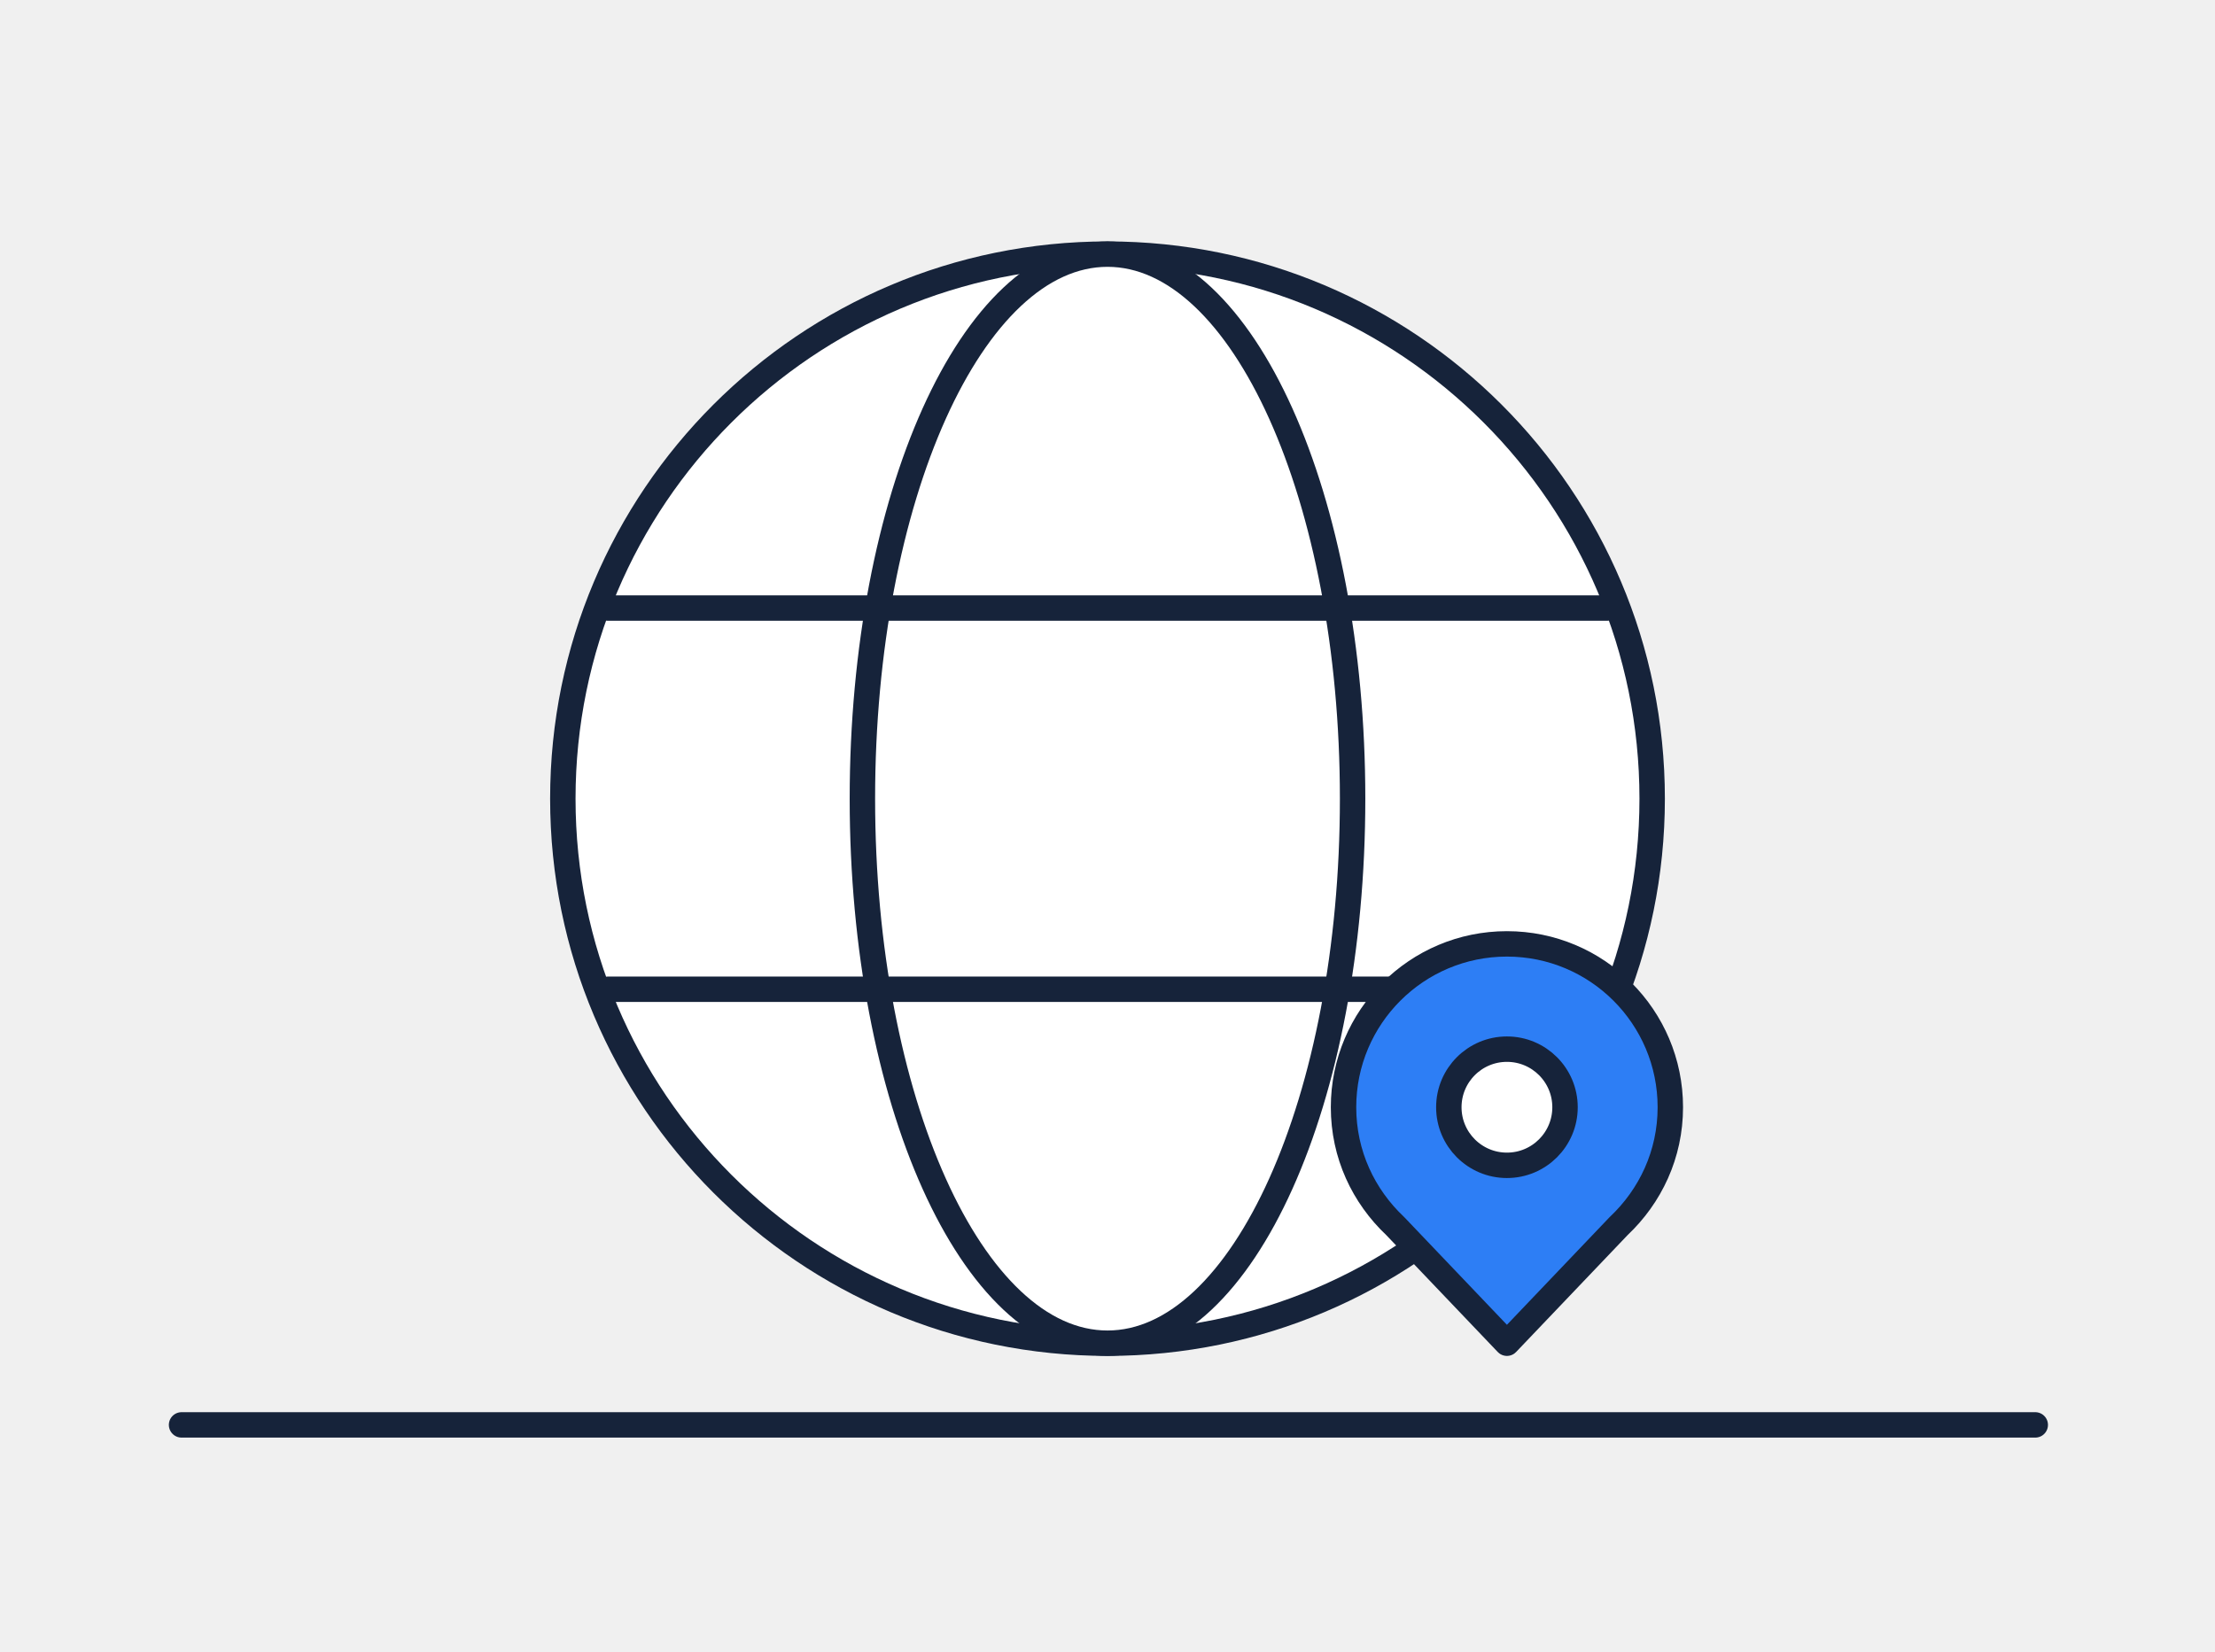
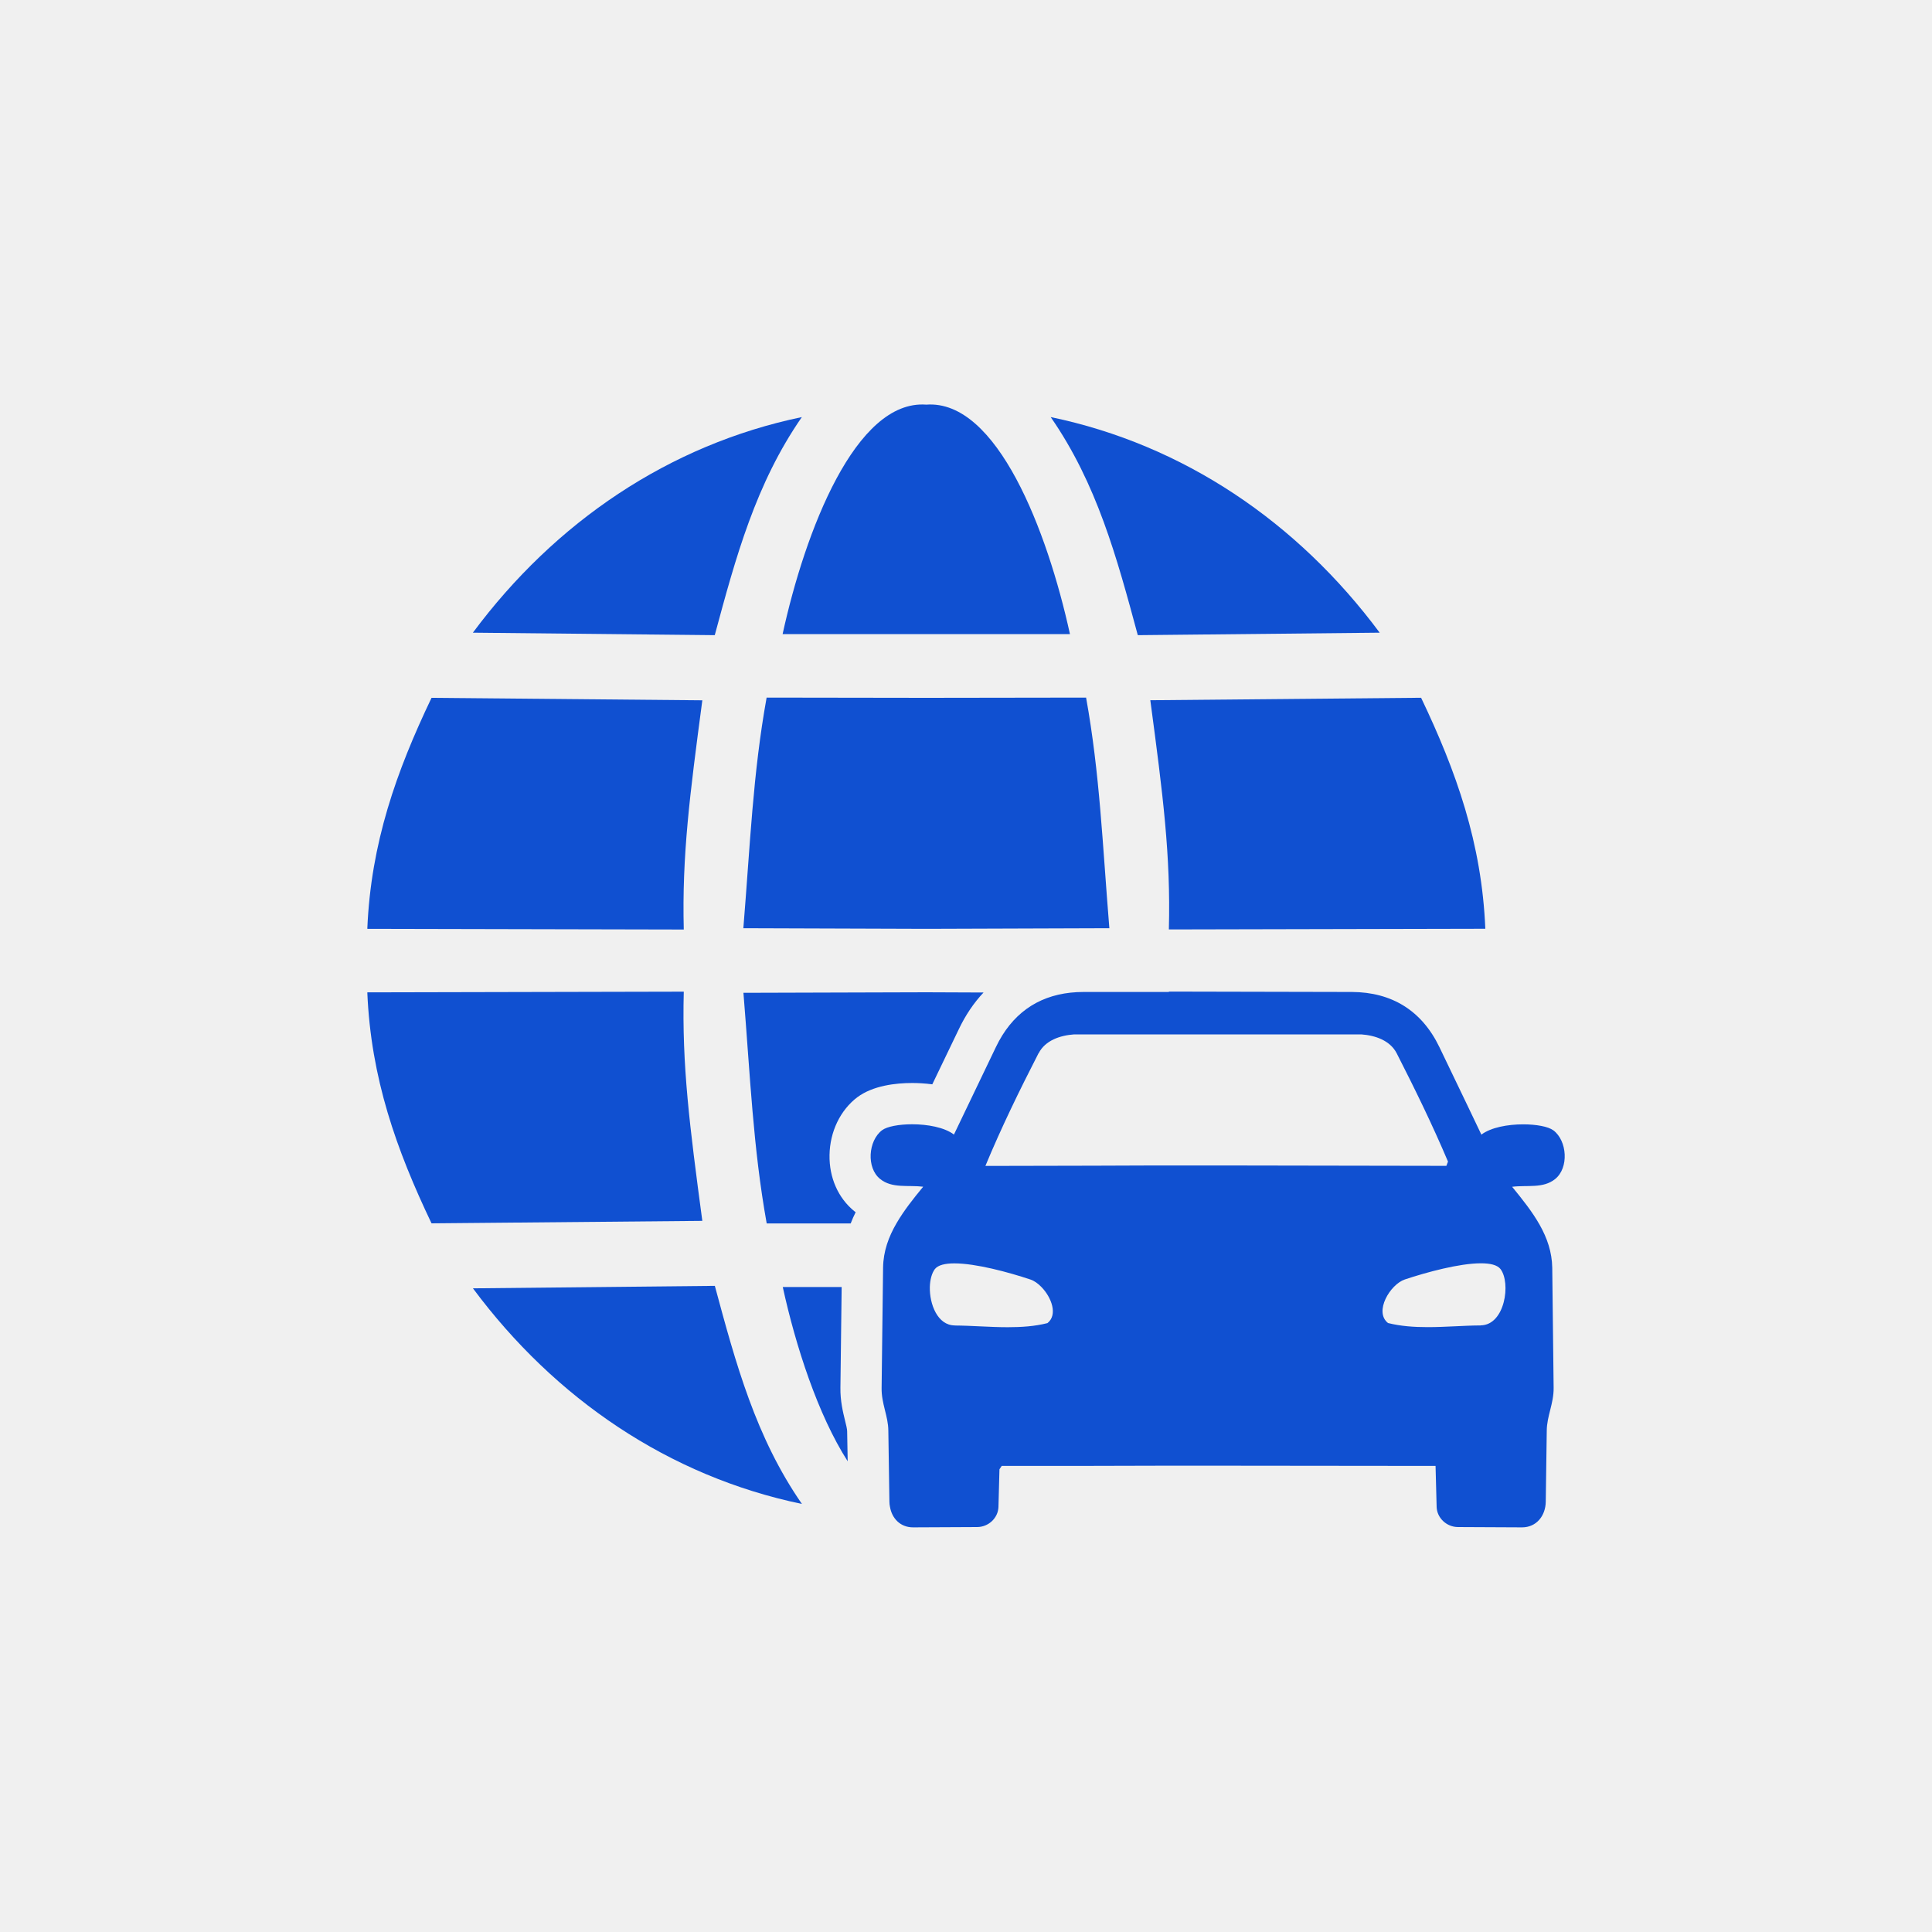
- <svg xmlns="http://www.w3.org/2000/svg" width="122" height="91" viewBox="0 0 122 91" fill="none">
-   <path d="M10 78.5H98.7H112.1" stroke="#16233A" stroke-width="1.4" stroke-miterlimit="10" stroke-linecap="round" />
-   <circle cx="61" cy="44" r="30" fill="white" stroke="#16233A" stroke-width="1.4" stroke-miterlimit="10" />
-   <ellipse cx="61" cy="44" rx="13.5" ry="30" fill="white" stroke="#16233A" stroke-width="1.4" stroke-miterlimit="10" />
-   <path d="M33.5 33.5H88.5" stroke="#16233A" stroke-width="1.4" stroke-miterlimit="10" stroke-linecap="round" />
-   <path d="M33.5 54.5H88.5" stroke="#16233A" stroke-width="1.4" stroke-miterlimit="10" stroke-linecap="round" />
-   <path d="M83 52C87.971 52 92 56.029 92 61C92 63.6 90.9 65.9 89.15 67.55L83 74L76.85 67.55C75.1 65.9 74 63.6 74 61C74 56.029 78.029 52 83 52Z" fill="#2D7EF5" stroke="#16233A" stroke-width="1.4" stroke-miterlimit="10" stroke-linejoin="round" />
-   <circle cx="83" cy="61" r="3.2" fill="white" stroke="#16233A" stroke-width="1.4" stroke-miterlimit="10" />
+ <svg xmlns="http://www.w3.org/2000/svg" id="Layer_1" data-name="Layer 1" viewBox="0 0 250 250" width="250" height="250">
+   <defs>
+     <style>
+       .cls-1 {
+         fill: #1050d1;
+       }
+     </style>
+   </defs>
+   <path class="cls-1" d="M88.48,128.32l-40.95.09c.46,11.09,3.76,20.36,8.31,29.89l35.04-.32c-1.64-12.27-2.65-20.11-2.4-29.65Z" />
+   <path class="cls-1" d="M109.35,183.83c-.26-1.07-.63-2.54-.6-4.29l.16-13h-7.62c1.67,7.63,4.53,16.5,8.4,22.55l-.07-3.89c0-.27-.13-.83-.27-1.37Z" />
+   <path class="cls-1" d="M110.94,141.98c2.03-1.51,4.97-1.84,7.1-1.84.69,0,1.59.04,2.6.17l3.42-7.11c.87-1.83,1.94-3.42,3.21-4.77l-7.4-.03-23.67.07c.89,10.89,1.24,19.97,3.01,29.84h10.87c.2-.51.4-.98.64-1.45-.05-.04-.1-.09-.17-.13-2.09-1.7-3.26-4.34-3.21-7.27.05-3.03,1.4-5.82,3.61-7.49Z" />
+   <path class="cls-1" d="M61.2,166.71c10.63,14.31,25.39,24.33,42.57,27.9-5.97-8.61-8.55-18.13-11.27-28.22l-31.3.32Z" />
+   <path class="cls-1" d="M151.25,120.27l40.95-.09c-.46-11.09-3.76-20.36-8.31-29.89l-35.04.32c1.64,12.27,2.65,20.11,2.4,29.65Z" />
+   <path class="cls-1" d="M178.53,81.87c-10.63-14.31-25.39-24.33-42.57-27.9,5.97,8.61,8.55,18.13,11.27,28.22l31.3-.32Z" />
+   <path class="cls-1" d="M90.88,90.62l-35.04-.32c-4.55,9.53-7.85,18.79-8.31,29.89l40.95.09c-.24-9.55.77-17.38,2.4-29.65Z" />
+   <path class="cls-1" d="M138.45,82.05c-2.91-13.3-9.43-30.37-18.59-29.69-9.16-.68-15.68,16.39-18.59,29.69h37.17Z" />
+   <path class="cls-1" d="M99.2,90.27c-1.78,9.87-2.12,18.95-3.01,29.84l23.68.08,23.68-.08c-.89-10.89-1.23-19.97-3.01-29.84l-20.66.03-20.66-.03Z" />
+   <path class="cls-1" d="M103.76,53.97c-17.18,3.57-31.94,13.59-42.57,27.9l31.3.32c2.72-10.09,5.3-19.61,11.27-28.22Z" />
+   <path class="cls-1" d="M200.99,146.26c-.64-.48-2.18-.77-3.89-.77-1.98,0-4.17.39-5.41,1.33l-1.84-3.85-3.59-7.47c-2.3-4.77-6.2-7.11-11.32-7.14h-.29l-23.4-.05v.05h-11.02c-.59,0-1.16.03-1.71.09-4.32.47-7.62,2.79-9.65,7.04l-5.43,11.32c-1.24-.94-3.44-1.33-5.41-1.33-1.71,0-3.25.29-3.89.77-1.8,1.36-2.05,4.87-.25,6.31,1.55,1.25,3.59.76,5.57,1-1.28,1.55-2.5,3.09-3.44,4.71-1.03,1.76-1.72,3.64-1.75,5.77l-.03,2.48-.16,13.07c-.04,2.03.86,3.65.87,5.54l.14,9.2c0,.22.03.43.07.64.25,1.51,1.34,2.67,2.99,2.67h.01l8.27-.04c1.5,0,2.73-1.19,2.77-2.61l.13-4.87c.1-.14.2-.29.29-.43h9.34s11.8-.03,11.8-.03h6.8l28.2.03.14,5.3c.04,1.42,1.28,2.61,2.77,2.61l8.27.04h.01c1.88,0,3.04-1.51,3.07-3.31l.13-9.2c.01-1.89.91-3.51.89-5.54l-.18-15.55c-.07-4.07-2.52-7.2-5.19-10.47,1.97-.25,4,.25,5.56-1,1.81-1.45,1.57-4.96-.23-6.31ZM134.4,136.29c.85-1.66,2.77-2.31,4.59-2.44h37.16c1.81.13,3.72.78,4.58,2.44,2.36,4.63,4.6,9.2,6.64,14.02-.07.18-.14.37-.21.55l-29.6-.05h-7.79s-8.13.03-8.13.03l-14.13.03c2.09-5.03,4.41-9.77,6.87-14.57ZM123.54,171.51c-2.22-.01-3.27-2.75-3.22-4.98.03-.94.25-1.77.65-2.31.42-.53,1.34-.74,2.53-.74,2.78,0,7.03,1.15,9.84,2.09.48.16.98.51,1.42.97,1.3,1.33,2.15,3.59.78,4.67-1.64.42-3.39.53-5.14.53-2.33,0-4.7-.21-6.86-.22ZM191.59,171.51c-2.17.01-4.51.22-6.85.22-1.76,0-3.5-.12-5.13-.53-1.85-1.45.27-5,2.18-5.64,2.82-.94,7.07-2.09,9.84-2.09,1.2,0,2.11.21,2.53.74,1.37,1.77.6,7.27-2.57,7.29Z" />
</svg>
